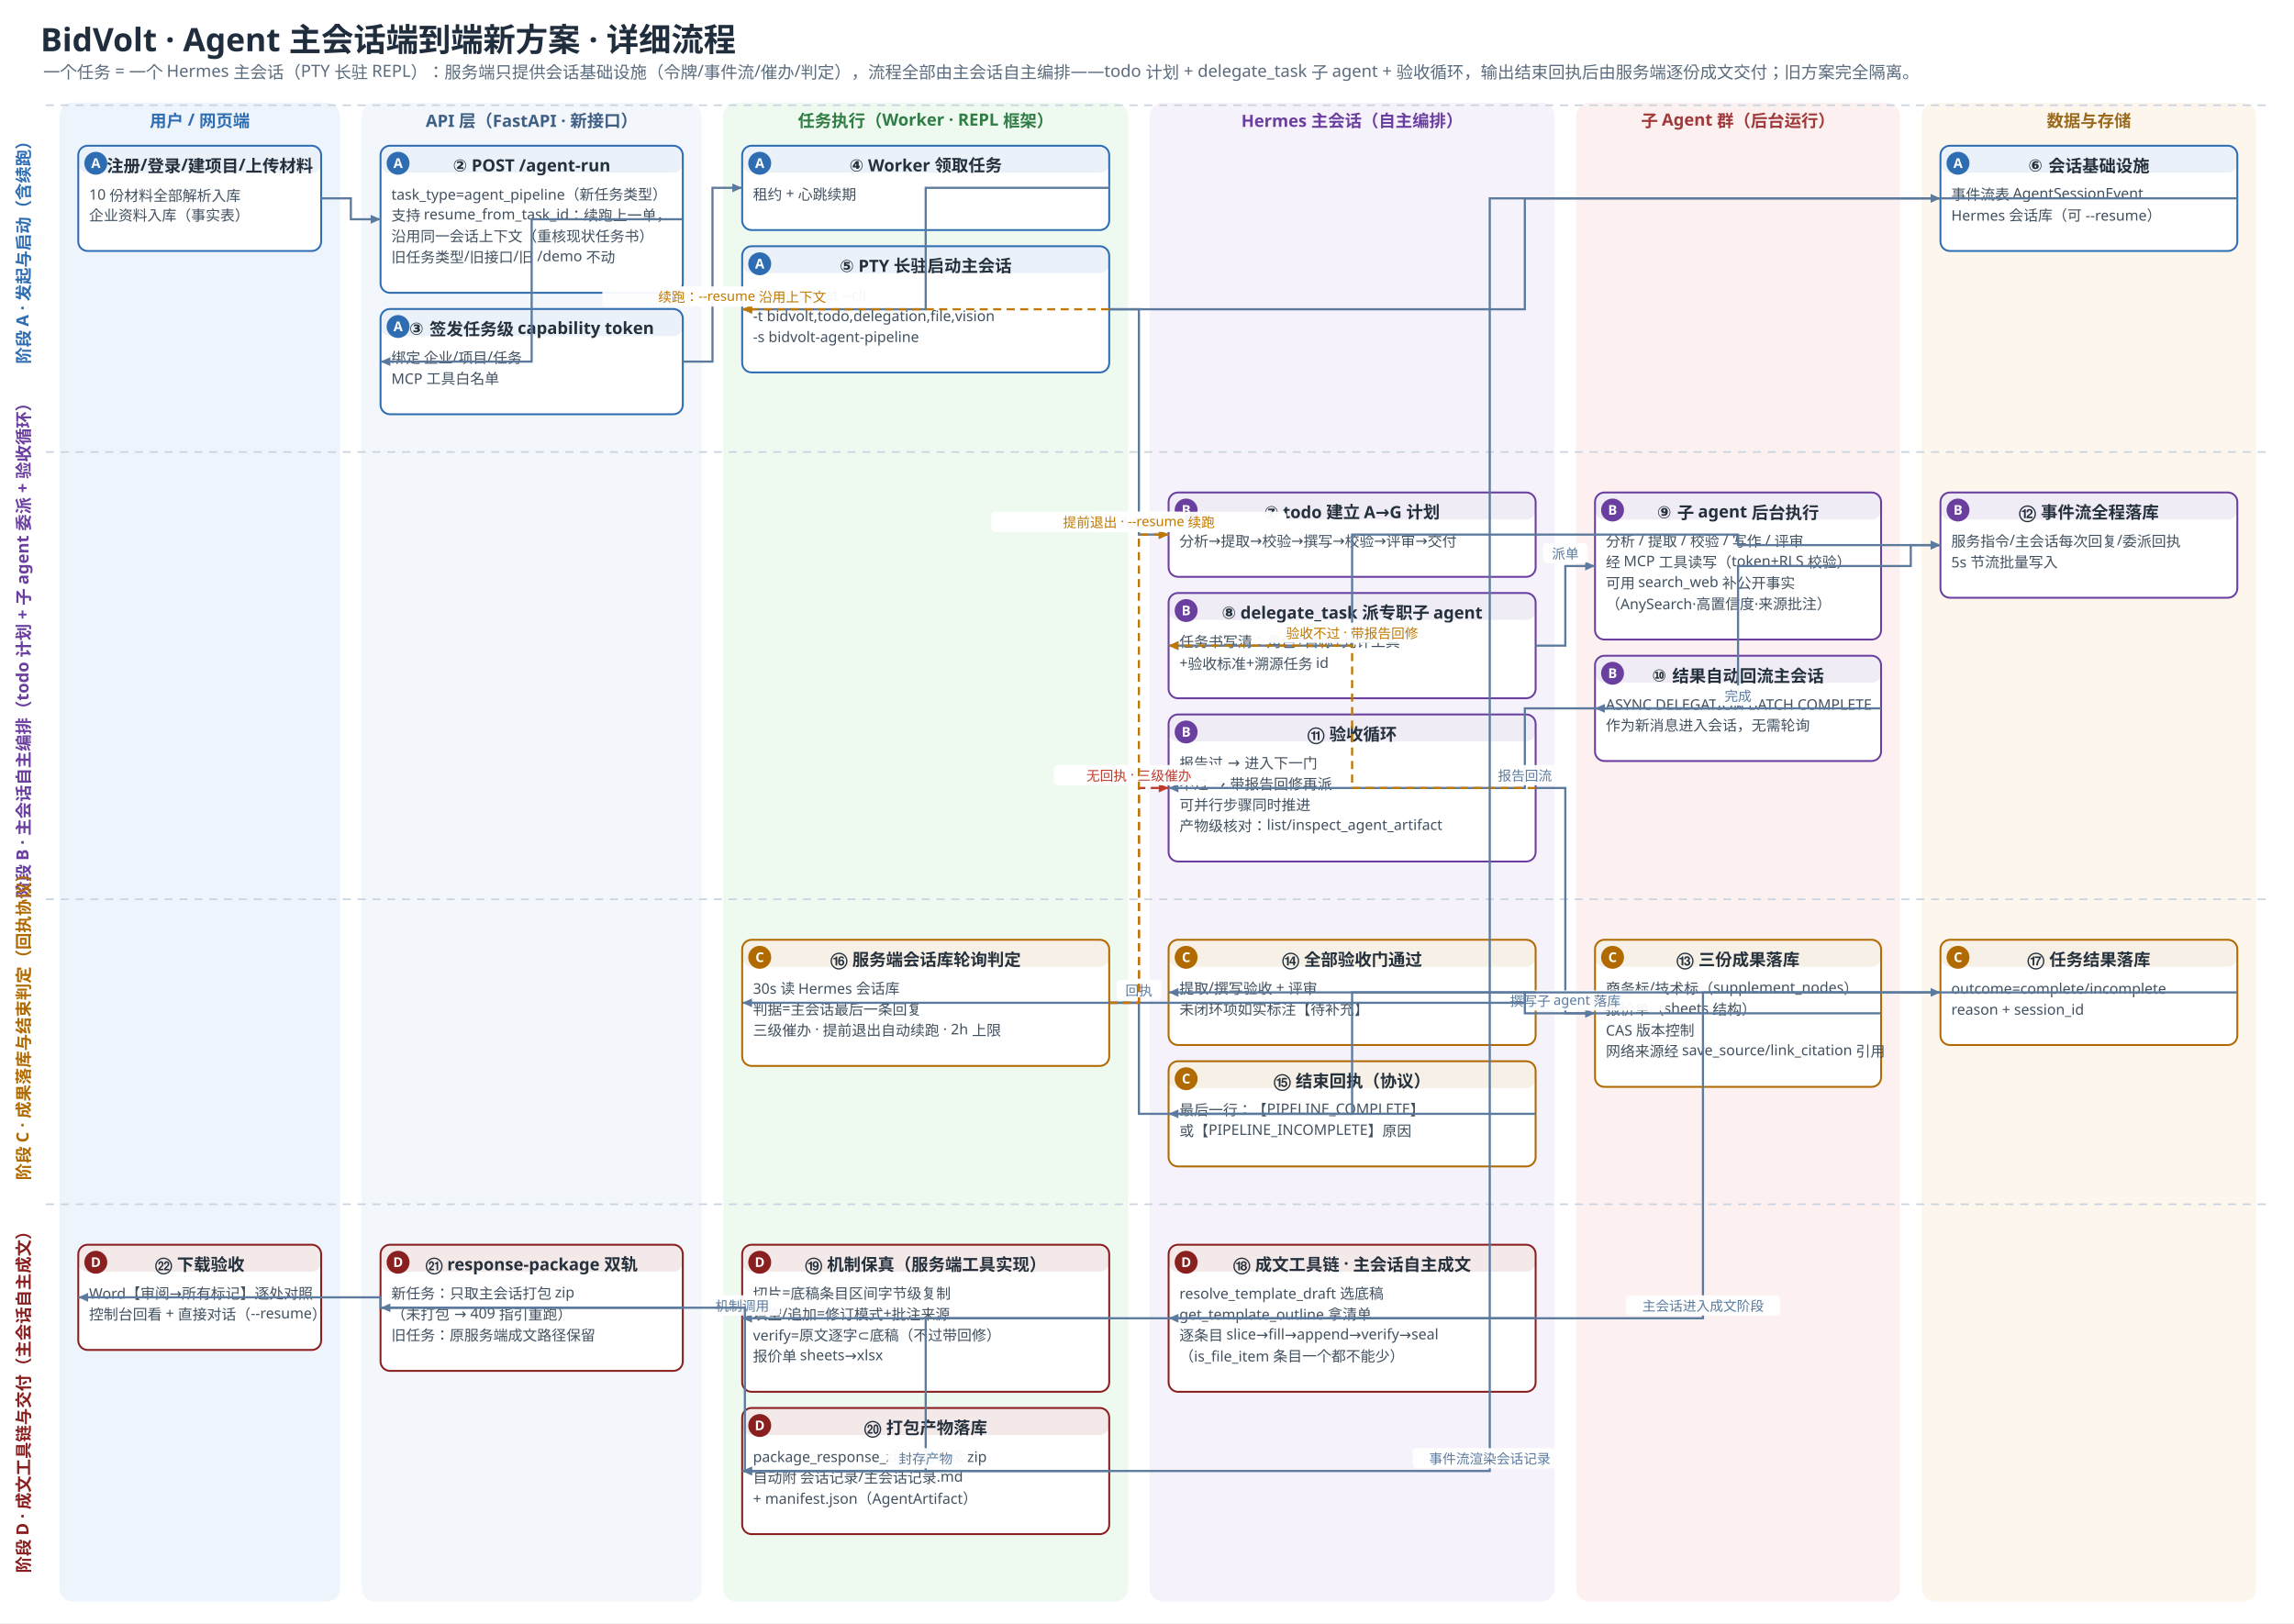
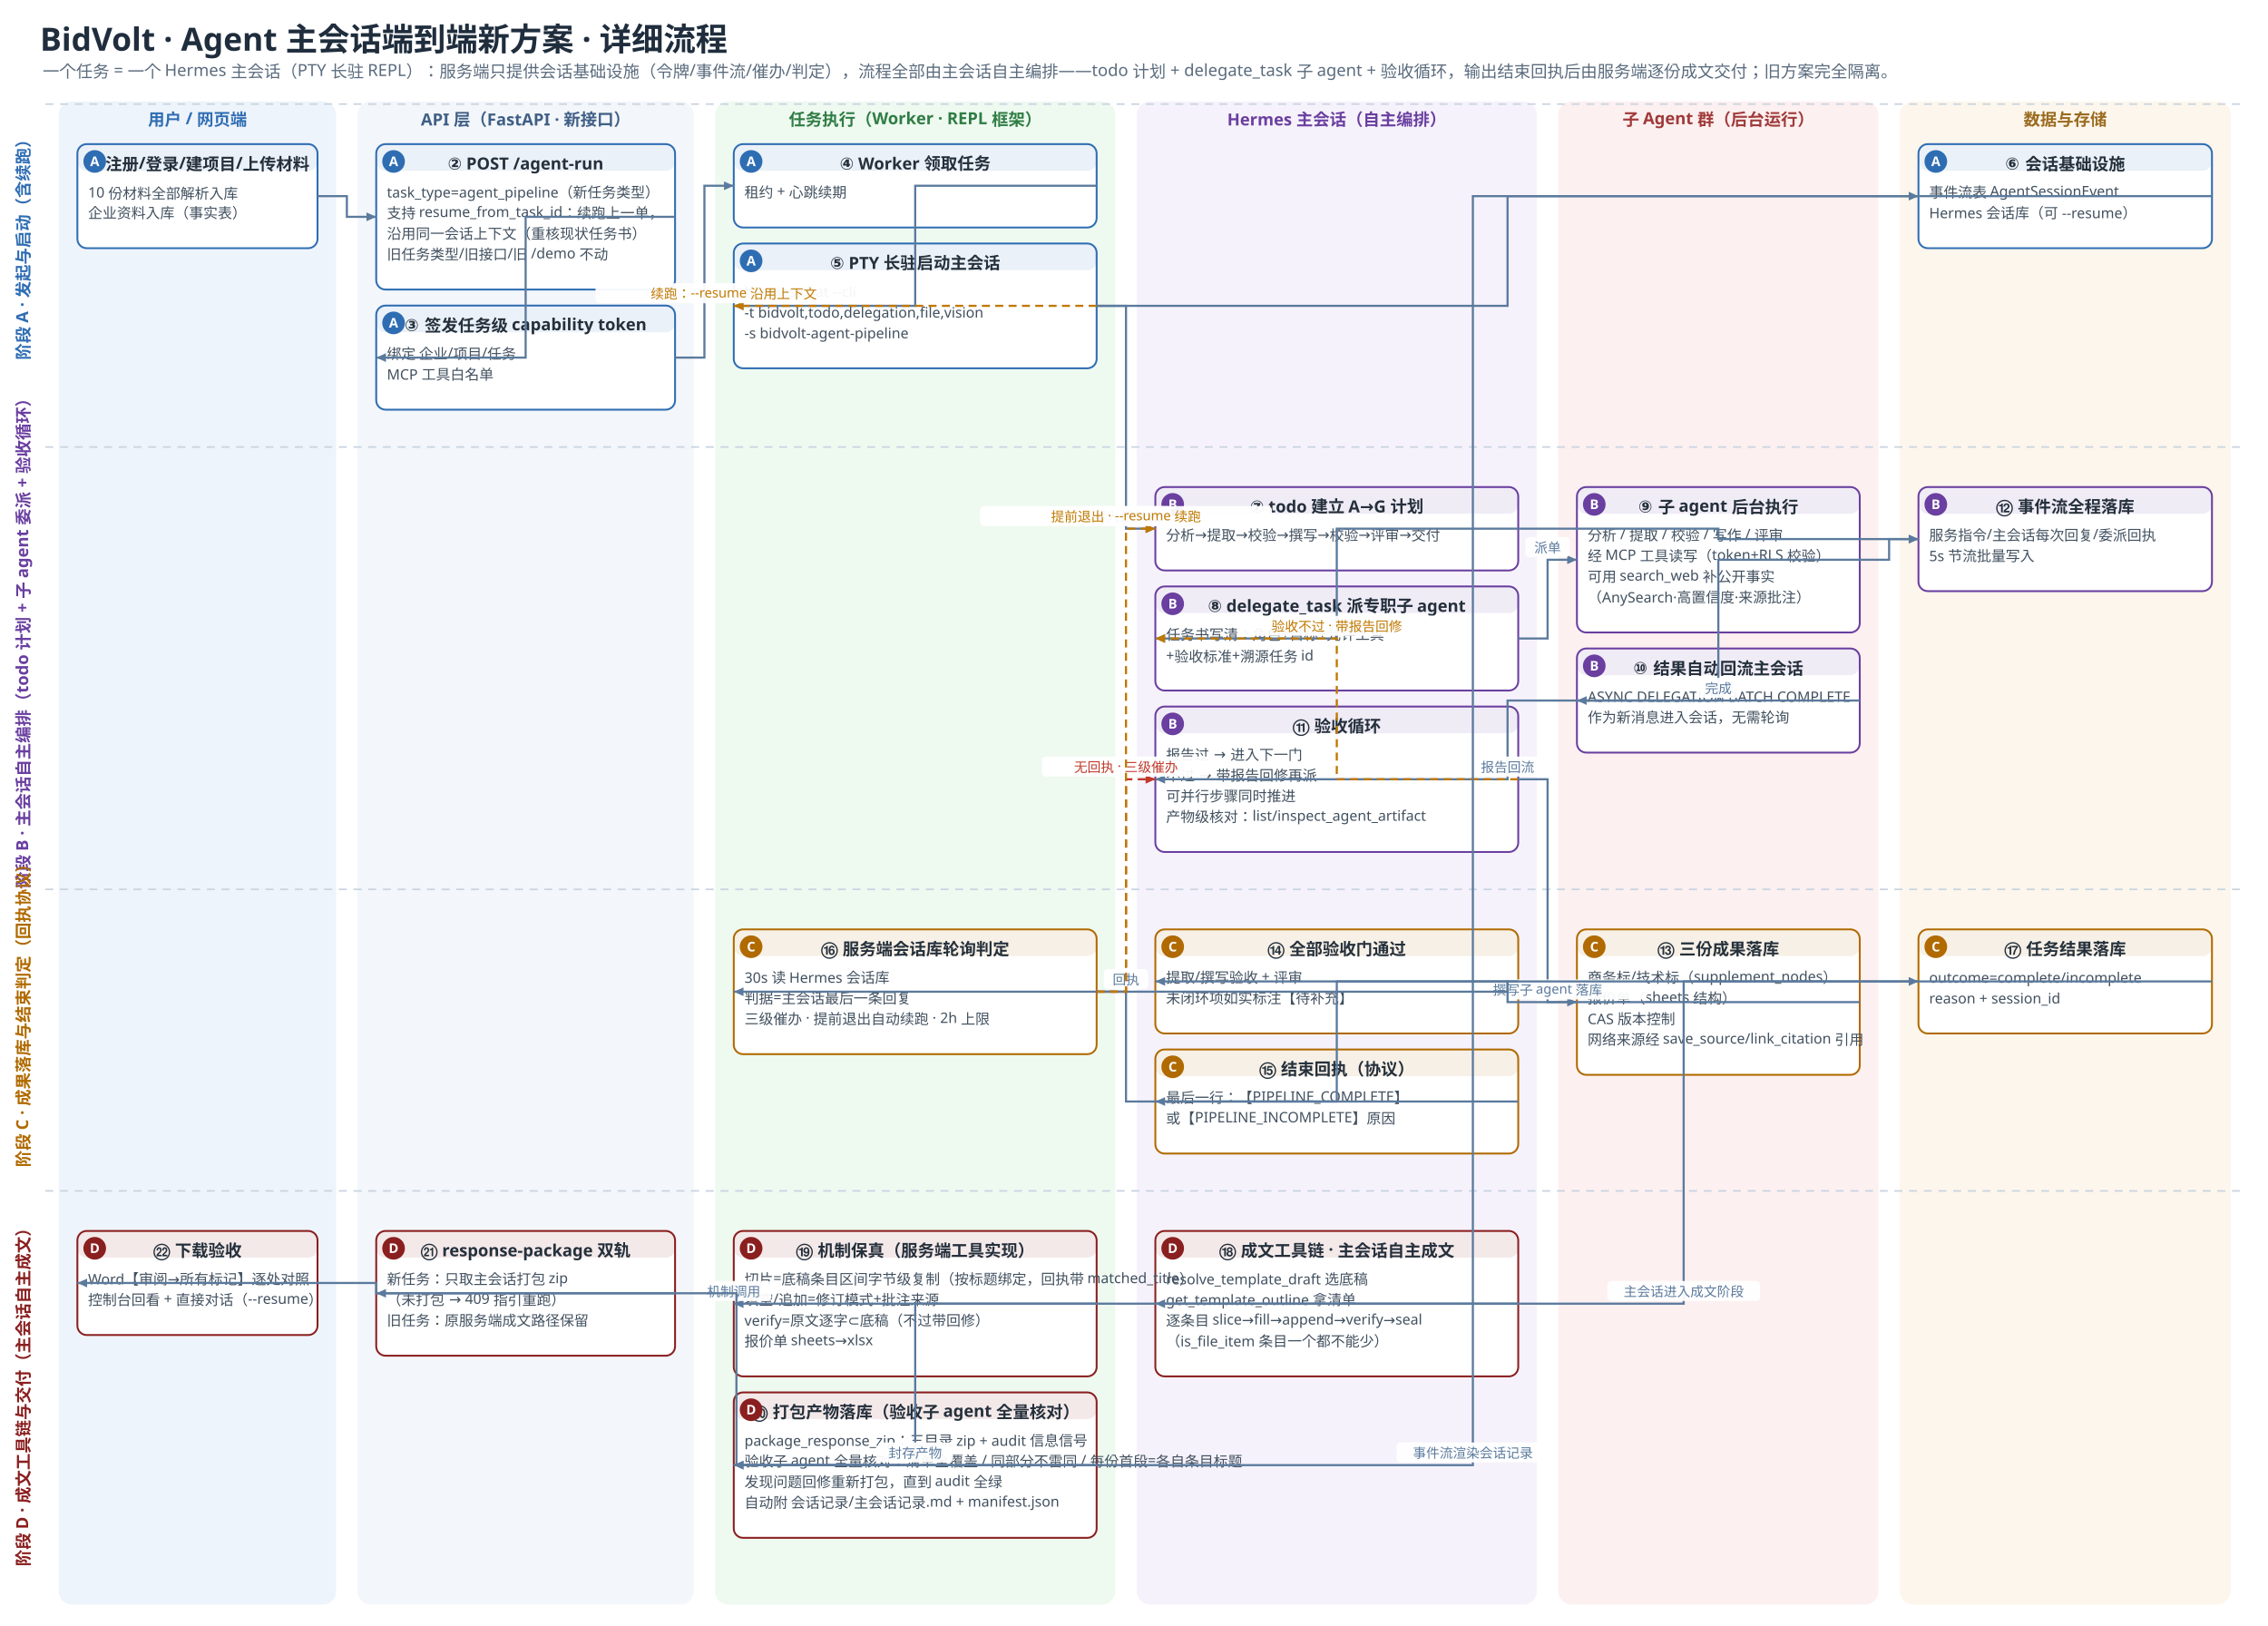
- <svg xmlns="http://www.w3.org/2000/svg" width="1700" height="1203.0" viewBox="0 0 1700 1203.0" font-family="Microsoft YaHei, SimHei, PingFang SC, sans-serif">
-   <rect x="0" y="0" width="1700" height="1203.0" fill="#ffffff" />
+ <svg xmlns="http://www.w3.org/2000/svg" width="1700" height="1218.5" viewBox="0 0 1700 1218.5" font-family="Microsoft YaHei, SimHei, PingFang SC, sans-serif">
+   <rect x="0" y="0" width="1700" height="1218.5" fill="#ffffff" />
  <text x="30" y="38" font-size="24" font-weight="bold" fill="#1f2d3d">BidVolt · Agent 主会话端到端新方案 · 详细流程</text>
  <text x="32" y="58" font-size="12.5" fill="#5a6b7d">一个任务 = 一个 Hermes 主会话（PTY 长驻 REPL）：服务端只提供会话基础设施（令牌/事件流/催办/判定），流程全部由主会话自主编排——todo 计划 + delegate_task 子 agent + 验收循环，输出结束回执后由服务端逐份成文交付；旧方案完全隔离。</text>
-   <rect x="44" y="76" width="208" height="1111.0" rx="10" fill="#eef4fb" />
+   <rect x="44" y="76" width="208" height="1126.5" rx="10" fill="#eef4fb" />
  <text x="148.0" y="94" font-size="12.5" font-weight="bold" fill="#2f6db3" text-anchor="middle">用户 / 网页端</text>
-   <rect x="268" y="76" width="252" height="1111.0" rx="10" fill="#f3f6fa" />
+   <rect x="268" y="76" width="252" height="1126.5" rx="10" fill="#f3f6fa" />
  <text x="394.0" y="94" font-size="12.5" font-weight="bold" fill="#3f5f85" text-anchor="middle">API 层（FastAPI · 新接口）</text>
-   <rect x="536" y="76" width="300" height="1111.0" rx="10" fill="#eef9f0" />
+   <rect x="536" y="76" width="300" height="1126.5" rx="10" fill="#eef9f0" />
  <text x="686.0" y="94" font-size="12.5" font-weight="bold" fill="#2f7d44" text-anchor="middle">任务执行（Worker · REPL 框架）</text>
-   <rect x="852" y="76" width="300" height="1111.0" rx="10" fill="#f6f2fb" />
+   <rect x="852" y="76" width="300" height="1126.5" rx="10" fill="#f6f2fb" />
  <text x="1002.0" y="94" font-size="12.5" font-weight="bold" fill="#6a3fa0" text-anchor="middle">Hermes 主会话（自主编排）</text>
-   <rect x="1168" y="76" width="240" height="1111.0" rx="10" fill="#fdf0f0" />
+   <rect x="1168" y="76" width="240" height="1126.5" rx="10" fill="#fdf0f0" />
  <text x="1288.0" y="94" font-size="12.5" font-weight="bold" fill="#a03a3a" text-anchor="middle">子 Agent 群（后台运行）</text>
-   <rect x="1424" y="76" width="248" height="1111.0" rx="10" fill="#fdf6ec" />
+   <rect x="1424" y="76" width="248" height="1126.5" rx="10" fill="#fdf6ec" />
  <text x="1548.0" y="94" font-size="12.5" font-weight="bold" fill="#9a6b1f" text-anchor="middle">数据与存储</text>
  <line x1="34" y1="78.0" x2="1682" y2="78.0" stroke="#c9d4e0" stroke-width="1.2" stroke-dasharray="6 5" />
  <text transform="rotate(-90 22 184)" x="22" y="184" font-size="12.5" font-weight="bold" fill="#2f6db3" text-anchor="middle">阶段 A · 发起与启动（含续跑）</text>
  <line x1="34" y1="335.0" x2="1682" y2="335.0" stroke="#c9d4e0" stroke-width="1.2" stroke-dasharray="6 5" />
  <text transform="rotate(-90 22 479)" x="22" y="479" font-size="12.5" font-weight="bold" fill="#6a3fa0" text-anchor="middle">阶段 B · 主会话自主编排（todo 计划 + 子 agent 委派 + 验收循环）</text>
  <line x1="34" y1="666.5" x2="1682" y2="666.5" stroke="#c9d4e0" stroke-width="1.2" stroke-dasharray="6 5" />
  <text transform="rotate(-90 22 758)" x="22" y="758" font-size="12.5" font-weight="bold" fill="#b06a00" text-anchor="middle">阶段 C · 成果落库与结束判定（回执协议）</text>
  <line x1="34" y1="892.5" x2="1682" y2="892.5" stroke="#c9d4e0" stroke-width="1.2" stroke-dasharray="6 5" />
-   <text transform="rotate(-90 22 1036)" x="22" y="1036" font-size="12.5" font-weight="bold" fill="#8a1f1f" text-anchor="middle">阶段 D · 成文工具链与交付（主会话自主成文）</text>
+   <text transform="rotate(-90 22 1044)" x="22" y="1044" font-size="12.5" font-weight="bold" fill="#8a1f1f" text-anchor="middle">阶段 D · 成文工具链与交付（主会话自主成文）</text>
  <rect x="58" y="108.0" width="180" height="78.0" rx="7" fill="#ffffff" stroke="#2f6db3" stroke-width="1.4" />
  <rect x="58" y="108.0" width="180" height="20" rx="7" fill="#2f6db3" opacity="0.10" />
  <text x="148.0" y="127.0" font-size="12.5" font-weight="bold" fill="#24303c" text-anchor="middle">① 注册/登录/建项目/上传材料</text>
  <text x="66" y="148.0" font-size="10.8" fill="#41505f">10 份材料全部解析入库</text>
  <text x="66" y="163.5" font-size="10.8" fill="#41505f">企业资料入库（事实表）</text>
  <circle cx="71" cy="121.0" r="8.5" fill="#2f6db3" />
  <text x="71" y="124.5" font-size="10" font-weight="bold" fill="#ffffff" text-anchor="middle">A</text>
  <rect x="282" y="108.0" width="224" height="109.0" rx="7" fill="#ffffff" stroke="#2f6db3" stroke-width="1.4" />
  <rect x="282" y="108.0" width="224" height="20" rx="7" fill="#2f6db3" opacity="0.10" />
  <text x="394.0" y="127.0" font-size="12.5" font-weight="bold" fill="#24303c" text-anchor="middle">② POST /agent-run</text>
  <text x="290" y="148.0" font-size="10.8" fill="#41505f">task_type=agent_pipeline（新任务类型）</text>
  <text x="290" y="163.5" font-size="10.8" fill="#41505f">支持 resume_from_task_id：续跑上一单，</text>
  <text x="290" y="179.0" font-size="10.8" fill="#41505f">沿用同一会话上下文（重核现状任务书）</text>
  <text x="290" y="194.5" font-size="10.8" fill="#41505f">旧任务类型/旧接口/旧 /demo 不动</text>
  <circle cx="295" cy="121.0" r="8.5" fill="#2f6db3" />
  <text x="295" y="124.5" font-size="10" font-weight="bold" fill="#ffffff" text-anchor="middle">A</text>
  <rect x="282" y="229.0" width="224" height="78.0" rx="7" fill="#ffffff" stroke="#2f6db3" stroke-width="1.4" />
  <rect x="282" y="229.0" width="224" height="20" rx="7" fill="#2f6db3" opacity="0.10" />
  <text x="394.0" y="248.0" font-size="12.5" font-weight="bold" fill="#24303c" text-anchor="middle">③ 签发任务级 capability token</text>
  <text x="290" y="269.0" font-size="10.8" fill="#41505f">绑定 企业/项目/任务</text>
  <text x="290" y="284.5" font-size="10.8" fill="#41505f">MCP 工具白名单</text>
  <circle cx="295" cy="242.0" r="8.5" fill="#2f6db3" />
  <text x="295" y="245.5" font-size="10" font-weight="bold" fill="#ffffff" text-anchor="middle">A</text>
  <rect x="550" y="108.0" width="272" height="62.5" rx="7" fill="#ffffff" stroke="#2f6db3" stroke-width="1.4" />
  <rect x="550" y="108.0" width="272" height="20" rx="7" fill="#2f6db3" opacity="0.10" />
  <text x="686.0" y="127.0" font-size="12.5" font-weight="bold" fill="#24303c" text-anchor="middle">④ Worker 领取任务</text>
  <text x="558" y="148.0" font-size="10.8" fill="#41505f">租约 + 心跳续期</text>
  <circle cx="563" cy="121.0" r="8.5" fill="#2f6db3" />
  <text x="563" y="124.5" font-size="10" font-weight="bold" fill="#ffffff" text-anchor="middle">A</text>
  <rect x="550" y="182.5" width="272" height="93.5" rx="7" fill="#ffffff" stroke="#2f6db3" stroke-width="1.4" />
  <rect x="550" y="182.5" width="272" height="20" rx="7" fill="#2f6db3" opacity="0.10" />
  <text x="686.0" y="201.5" font-size="12.5" font-weight="bold" fill="#24303c" text-anchor="middle">⑤ PTY 长驻启动主会话</text>
  <text x="558" y="222.5" font-size="10.8" fill="#41505f">hermes chat --cli</text>
  <text x="558" y="238.0" font-size="10.8" fill="#41505f">-t bidvolt,todo,delegation,file,vision</text>
  <text x="558" y="253.5" font-size="10.8" fill="#41505f">-s bidvolt-agent-pipeline</text>
  <circle cx="563" cy="195.5" r="8.5" fill="#2f6db3" />
  <text x="563" y="199.0" font-size="10" font-weight="bold" fill="#ffffff" text-anchor="middle">A</text>
  <rect x="1438" y="108.0" width="220" height="78.0" rx="7" fill="#ffffff" stroke="#2f6db3" stroke-width="1.4" />
  <rect x="1438" y="108.0" width="220" height="20" rx="7" fill="#2f6db3" opacity="0.10" />
  <text x="1548.0" y="127.0" font-size="12.5" font-weight="bold" fill="#24303c" text-anchor="middle">⑥ 会话基础设施</text>
  <text x="1446" y="148.0" font-size="10.8" fill="#41505f">事件流表 AgentSessionEvent</text>
  <text x="1446" y="163.5" font-size="10.8" fill="#41505f">Hermes 会话库（可 --resume）</text>
  <circle cx="1451" cy="121.0" r="8.5" fill="#2f6db3" />
  <text x="1451" y="124.5" font-size="10" font-weight="bold" fill="#ffffff" text-anchor="middle">A</text>
  <rect x="866" y="365.0" width="272" height="62.5" rx="7" fill="#ffffff" stroke="#6a3fa0" stroke-width="1.4" />
  <rect x="866" y="365.0" width="272" height="20" rx="7" fill="#6a3fa0" opacity="0.10" />
  <text x="1002.0" y="384.0" font-size="12.5" font-weight="bold" fill="#24303c" text-anchor="middle">⑦ todo 建立 A→G 计划</text>
  <text x="874" y="405.0" font-size="10.8" fill="#41505f">分析→提取→校验→撰写→校验→评审→交付</text>
  <circle cx="879" cy="378.0" r="8.5" fill="#6a3fa0" />
  <text x="879" y="381.5" font-size="10" font-weight="bold" fill="#ffffff" text-anchor="middle">B</text>
  <rect x="866" y="439.5" width="272" height="78.0" rx="7" fill="#ffffff" stroke="#6a3fa0" stroke-width="1.4" />
  <rect x="866" y="439.5" width="272" height="20" rx="7" fill="#6a3fa0" opacity="0.10" />
  <text x="1002.0" y="458.5" font-size="12.5" font-weight="bold" fill="#24303c" text-anchor="middle">⑧ delegate_task 派专职子 agent</text>
  <text x="874" y="479.5" font-size="10.8" fill="#41505f">任务书写清：角色+目标+允许工具</text>
  <text x="874" y="495.0" font-size="10.8" fill="#41505f">+验收标准+溯源任务 id</text>
  <circle cx="879" cy="452.5" r="8.5" fill="#6a3fa0" />
  <text x="879" y="456.0" font-size="10" font-weight="bold" fill="#ffffff" text-anchor="middle">B</text>
  <rect x="1182" y="365.0" width="212" height="109.0" rx="7" fill="#ffffff" stroke="#6a3fa0" stroke-width="1.4" />
  <rect x="1182" y="365.0" width="212" height="20" rx="7" fill="#6a3fa0" opacity="0.10" />
  <text x="1288.0" y="384.0" font-size="12.5" font-weight="bold" fill="#24303c" text-anchor="middle">⑨ 子 agent 后台执行</text>
  <text x="1190" y="405.0" font-size="10.8" fill="#41505f">分析 / 提取 / 校验 / 写作 / 评审</text>
  <text x="1190" y="420.5" font-size="10.8" fill="#41505f">经 MCP 工具读写（token+RLS 校验）</text>
  <text x="1190" y="436.0" font-size="10.8" fill="#41505f">可用 search_web 补公开事实</text>
  <text x="1190" y="451.5" font-size="10.8" fill="#41505f">（AnySearch·高置信度·来源批注）</text>
  <circle cx="1195" cy="378.0" r="8.5" fill="#6a3fa0" />
  <text x="1195" y="381.5" font-size="10" font-weight="bold" fill="#ffffff" text-anchor="middle">B</text>
  <rect x="1182" y="486.0" width="212" height="78.0" rx="7" fill="#ffffff" stroke="#6a3fa0" stroke-width="1.4" />
  <rect x="1182" y="486.0" width="212" height="20" rx="7" fill="#6a3fa0" opacity="0.10" />
  <text x="1288.0" y="505.0" font-size="12.5" font-weight="bold" fill="#24303c" text-anchor="middle">⑩ 结果自动回流主会话</text>
  <text x="1190" y="526.0" font-size="10.8" fill="#41505f">ASYNC DELEGATION BATCH COMPLETE</text>
  <text x="1190" y="541.5" font-size="10.8" fill="#41505f">作为新消息进入会话，无需轮询</text>
  <circle cx="1195" cy="499.0" r="8.5" fill="#6a3fa0" />
  <text x="1195" y="502.5" font-size="10" font-weight="bold" fill="#ffffff" text-anchor="middle">B</text>
  <rect x="866" y="529.5" width="272" height="109.0" rx="7" fill="#ffffff" stroke="#6a3fa0" stroke-width="1.4" />
  <rect x="866" y="529.5" width="272" height="20" rx="7" fill="#6a3fa0" opacity="0.10" />
  <text x="1002.0" y="548.5" font-size="12.5" font-weight="bold" fill="#24303c" text-anchor="middle">⑪ 验收循环</text>
  <text x="874" y="569.5" font-size="10.8" fill="#41505f">报告过 → 进入下一门</text>
  <text x="874" y="585.0" font-size="10.8" fill="#41505f">不过 → 带报告回修再派</text>
  <text x="874" y="600.5" font-size="10.8" fill="#41505f">可并行步骤同时推进</text>
  <text x="874" y="616.0" font-size="10.8" fill="#41505f">产物级核对：list/inspect_agent_artifact</text>
  <circle cx="879" cy="542.5" r="8.5" fill="#6a3fa0" />
  <text x="879" y="546.0" font-size="10" font-weight="bold" fill="#ffffff" text-anchor="middle">B</text>
  <rect x="1438" y="365.0" width="220" height="78.0" rx="7" fill="#ffffff" stroke="#6a3fa0" stroke-width="1.4" />
  <rect x="1438" y="365.0" width="220" height="20" rx="7" fill="#6a3fa0" opacity="0.10" />
  <text x="1548.0" y="384.0" font-size="12.5" font-weight="bold" fill="#24303c" text-anchor="middle">⑫ 事件流全程落库</text>
  <text x="1446" y="405.0" font-size="10.8" fill="#41505f">服务指令/主会话每次回复/委派回执</text>
  <text x="1446" y="420.5" font-size="10.8" fill="#41505f">5s 节流批量写入</text>
  <circle cx="1451" cy="378.0" r="8.5" fill="#6a3fa0" />
  <text x="1451" y="381.5" font-size="10" font-weight="bold" fill="#ffffff" text-anchor="middle">B</text>
  <rect x="1182" y="696.5" width="212" height="109.0" rx="7" fill="#ffffff" stroke="#b06a00" stroke-width="1.4" />
  <rect x="1182" y="696.5" width="212" height="20" rx="7" fill="#b06a00" opacity="0.10" />
  <text x="1288.0" y="715.5" font-size="12.5" font-weight="bold" fill="#24303c" text-anchor="middle">⑬ 三份成果落库</text>
  <text x="1190" y="736.5" font-size="10.8" fill="#41505f">商务标/技术标（supplement_nodes）</text>
  <text x="1190" y="752.0" font-size="10.8" fill="#41505f">报价单（sheets 结构）</text>
  <text x="1190" y="767.5" font-size="10.8" fill="#41505f">CAS 版本控制</text>
  <text x="1190" y="783.0" font-size="10.8" fill="#41505f">网络来源经 save_source/link_citation 引用</text>
  <circle cx="1195" cy="709.5" r="8.5" fill="#b06a00" />
  <text x="1195" y="713.0" font-size="10" font-weight="bold" fill="#ffffff" text-anchor="middle">C</text>
  <rect x="866" y="696.5" width="272" height="78.0" rx="7" fill="#ffffff" stroke="#b06a00" stroke-width="1.4" />
  <rect x="866" y="696.5" width="272" height="20" rx="7" fill="#b06a00" opacity="0.10" />
  <text x="1002.0" y="715.5" font-size="12.5" font-weight="bold" fill="#24303c" text-anchor="middle">⑭ 全部验收门通过</text>
  <text x="874" y="736.5" font-size="10.8" fill="#41505f">提取/撰写验收 + 评审</text>
  <text x="874" y="752.0" font-size="10.8" fill="#41505f">未闭环项如实标注【待补充】</text>
  <circle cx="879" cy="709.5" r="8.5" fill="#b06a00" />
  <text x="879" y="713.0" font-size="10" font-weight="bold" fill="#ffffff" text-anchor="middle">C</text>
  <rect x="866" y="786.5" width="272" height="78.0" rx="7" fill="#ffffff" stroke="#b06a00" stroke-width="1.4" />
  <rect x="866" y="786.5" width="272" height="20" rx="7" fill="#b06a00" opacity="0.10" />
  <text x="1002.0" y="805.5" font-size="12.5" font-weight="bold" fill="#24303c" text-anchor="middle">⑮ 结束回执（协议）</text>
  <text x="874" y="826.5" font-size="10.8" fill="#41505f">最后一行：【PIPELINE_COMPLETE】</text>
  <text x="874" y="842.0" font-size="10.8" fill="#41505f">或【PIPELINE_INCOMPLETE】原因</text>
  <circle cx="879" cy="799.5" r="8.5" fill="#b06a00" />
  <text x="879" y="803.0" font-size="10" font-weight="bold" fill="#ffffff" text-anchor="middle">C</text>
  <rect x="550" y="696.5" width="272" height="93.5" rx="7" fill="#ffffff" stroke="#b06a00" stroke-width="1.4" />
  <rect x="550" y="696.5" width="272" height="20" rx="7" fill="#b06a00" opacity="0.10" />
  <text x="686.0" y="715.5" font-size="12.5" font-weight="bold" fill="#24303c" text-anchor="middle">⑯ 服务端会话库轮询判定</text>
  <text x="558" y="736.5" font-size="10.8" fill="#41505f">30s 读 Hermes 会话库</text>
  <text x="558" y="752.0" font-size="10.8" fill="#41505f">判据=主会话最后一条回复</text>
  <text x="558" y="767.5" font-size="10.8" fill="#41505f">三级催办 · 提前退出自动续跑 · 2h 上限</text>
  <circle cx="563" cy="709.5" r="8.5" fill="#b06a00" />
  <text x="563" y="713.0" font-size="10" font-weight="bold" fill="#ffffff" text-anchor="middle">C</text>
  <rect x="1438" y="696.5" width="220" height="78.0" rx="7" fill="#ffffff" stroke="#b06a00" stroke-width="1.4" />
  <rect x="1438" y="696.5" width="220" height="20" rx="7" fill="#b06a00" opacity="0.10" />
  <text x="1548.0" y="715.5" font-size="12.5" font-weight="bold" fill="#24303c" text-anchor="middle">⑰ 任务结果落库</text>
  <text x="1446" y="736.5" font-size="10.8" fill="#41505f">outcome=complete/incomplete</text>
  <text x="1446" y="752.0" font-size="10.8" fill="#41505f">reason + session_id</text>
  <circle cx="1451" cy="709.5" r="8.5" fill="#b06a00" />
  <text x="1451" y="713.0" font-size="10" font-weight="bold" fill="#ffffff" text-anchor="middle">C</text>
  <rect x="866" y="922.5" width="272" height="109.0" rx="7" fill="#ffffff" stroke="#8a1f1f" stroke-width="1.4" />
  <rect x="866" y="922.5" width="272" height="20" rx="7" fill="#8a1f1f" opacity="0.10" />
  <text x="1002.0" y="941.5" font-size="12.5" font-weight="bold" fill="#24303c" text-anchor="middle">⑱ 成文工具链 · 主会话自主成文</text>
  <text x="874" y="962.5" font-size="10.8" fill="#41505f">resolve_template_draft 选底稿</text>
  <text x="874" y="978.0" font-size="10.8" fill="#41505f">get_template_outline 拿清单</text>
  <text x="874" y="993.5" font-size="10.8" fill="#41505f">逐条目 slice→fill→append→verify→seal</text>
  <text x="874" y="1009.0" font-size="10.8" fill="#41505f">（is_file_item 条目一个都不能少）</text>
  <circle cx="879" cy="935.5" r="8.5" fill="#8a1f1f" />
  <text x="879" y="939.0" font-size="10" font-weight="bold" fill="#ffffff" text-anchor="middle">D</text>
  <rect x="550" y="922.5" width="272" height="109.0" rx="7" fill="#ffffff" stroke="#8a1f1f" stroke-width="1.4" />
  <rect x="550" y="922.5" width="272" height="20" rx="7" fill="#8a1f1f" opacity="0.10" />
  <text x="686.0" y="941.5" font-size="12.5" font-weight="bold" fill="#24303c" text-anchor="middle">⑲ 机制保真（服务端工具实现）</text>
-   <text x="558" y="962.5" font-size="10.8" fill="#41505f">切片=底稿条目区间字节级复制</text>
+   <text x="558" y="962.5" font-size="10.8" fill="#41505f">切片=底稿条目区间字节级复制（按标题绑定，回执带 matched_title）</text>
  <text x="558" y="978.0" font-size="10.8" fill="#41505f">填空/追加=修订模式+批注来源</text>
  <text x="558" y="993.5" font-size="10.8" fill="#41505f">verify=原文逐字⊂底稿（不过带回修）</text>
  <text x="558" y="1009.0" font-size="10.8" fill="#41505f">报价单 sheets→xlsx</text>
  <circle cx="563" cy="935.5" r="8.5" fill="#8a1f1f" />
  <text x="563" y="939.0" font-size="10" font-weight="bold" fill="#ffffff" text-anchor="middle">D</text>
-   <rect x="550" y="1043.5" width="272" height="93.5" rx="7" fill="#ffffff" stroke="#8a1f1f" stroke-width="1.4" />
+   <rect x="550" y="1043.5" width="272" height="109.0" rx="7" fill="#ffffff" stroke="#8a1f1f" stroke-width="1.4" />
  <rect x="550" y="1043.5" width="272" height="20" rx="7" fill="#8a1f1f" opacity="0.10" />
-   <text x="686.0" y="1062.5" font-size="12.5" font-weight="bold" fill="#24303c" text-anchor="middle">⑳ 打包产物落库</text>
-   <text x="558" y="1083.5" font-size="10.8" fill="#41505f">package_response_zip：三目录 zip</text>
-   <text x="558" y="1099.0" font-size="10.8" fill="#41505f">自动附 会话记录/主会话记录.md</text>
-   <text x="558" y="1114.5" font-size="10.8" fill="#41505f">+ manifest.json（AgentArtifact）</text>
+   <text x="686.0" y="1062.5" font-size="12.5" font-weight="bold" fill="#24303c" text-anchor="middle">⑳ 打包产物落库（验收子 agent 全量核对）</text>
+   <text x="558" y="1083.5" font-size="10.8" fill="#41505f">package_response_zip：三目录 zip + audit 信息信号</text>
+   <text x="558" y="1099.0" font-size="10.8" fill="#41505f">验收子 agent 全量核对：清单全覆盖 / 同部分不雷同 / 每份首段=各自条目标题</text>
+   <text x="558" y="1114.5" font-size="10.8" fill="#41505f">发现问题回修重新打包，直到 audit 全绿</text>
+   <text x="558" y="1130.0" font-size="10.8" fill="#41505f">自动附 会话记录/主会话记录.md + manifest.json</text>
  <circle cx="563" cy="1056.5" r="8.5" fill="#8a1f1f" />
  <text x="563" y="1060.0" font-size="10" font-weight="bold" fill="#ffffff" text-anchor="middle">D</text>
  <rect x="282" y="922.5" width="224" height="93.5" rx="7" fill="#ffffff" stroke="#8a1f1f" stroke-width="1.4" />
  <rect x="282" y="922.5" width="224" height="20" rx="7" fill="#8a1f1f" opacity="0.10" />
  <text x="394.0" y="941.5" font-size="12.5" font-weight="bold" fill="#24303c" text-anchor="middle">㉑ response-package 双轨</text>
  <text x="290" y="962.5" font-size="10.8" fill="#41505f">新任务：只取主会话打包 zip</text>
  <text x="290" y="978.0" font-size="10.8" fill="#41505f">（未打包 → 409 指引重跑）</text>
  <text x="290" y="993.5" font-size="10.8" fill="#41505f">旧任务：原服务端成文路径保留</text>
  <circle cx="295" cy="935.5" r="8.5" fill="#8a1f1f" />
  <text x="295" y="939.0" font-size="10" font-weight="bold" fill="#ffffff" text-anchor="middle">D</text>
  <rect x="58" y="922.5" width="180" height="78.0" rx="7" fill="#ffffff" stroke="#8a1f1f" stroke-width="1.4" />
  <rect x="58" y="922.5" width="180" height="20" rx="7" fill="#8a1f1f" opacity="0.10" />
  <text x="148.0" y="941.5" font-size="12.5" font-weight="bold" fill="#24303c" text-anchor="middle">㉒ 下载验收</text>
  <text x="66" y="962.5" font-size="10.8" fill="#41505f">Word【审阅→所有标记】逐处对照</text>
  <text x="66" y="978.0" font-size="10.8" fill="#41505f">控制台回看 + 直接对话（--resume）</text>
  <circle cx="71" cy="935.5" r="8.5" fill="#8a1f1f" />
  <text x="71" y="939.0" font-size="10" font-weight="bold" fill="#ffffff" text-anchor="middle">D</text>
  <path d="M 238.0,147.0 L 260.0,147.0 L 260.0,162.5 L 282.0,162.5" fill="none" stroke="#5b7a9d" stroke-width="1.6" />
  <polygon points="282.0,162.5 274.7,165.8 274.7,159.2" fill="#5b7a9d" />
  <path d="M 506.0,162.5 L 394.0,162.5 L 394.0,268.0 L 282.0,268.0" fill="none" stroke="#5b7a9d" stroke-width="1.6" />
  <polygon points="282.0,268.0 289.3,264.7 289.3,271.3" fill="#5b7a9d" />
  <path d="M 506.0,268.0 L 528.0,268.0 L 528.0,139.2 L 550.0,139.2" fill="none" stroke="#5b7a9d" stroke-width="1.6" />
  <polygon points="550.0,139.2 542.7,142.5 542.7,136.0" fill="#5b7a9d" />
  <path d="M 822.0,139.2 L 686.0,139.2 L 686.0,229.2 L 550.0,229.2" fill="none" stroke="#5b7a9d" stroke-width="1.6" />
  <polygon points="550.0,229.2 557.3,226.0 557.3,232.5" fill="#5b7a9d" />
  <path d="M 822.0,229.2 L 1130.0,229.2 L 1130.0,147.0 L 1438.0,147.0" fill="none" stroke="#5b7a9d" stroke-width="1.6" />
  <polygon points="1438.0,147.0 1430.7,150.3 1430.7,143.7" fill="#5b7a9d" />
  <path d="M 822.0,229.2 L 844.0,229.2 L 844.0,396.2 L 866.0,396.2" fill="none" stroke="#5b7a9d" stroke-width="1.6" />
  <polygon points="866.0,396.2 858.7,399.5 858.7,393.0" fill="#5b7a9d" />
  <rect x="810.0" y="379.25" width="68.0" height="15" rx="3" fill="#ffffff" opacity="0.94" />
  <text x="844.0" y="390.75" font-size="10" fill="#5b7a9d" text-anchor="middle">喂入任务书</text>
  <path d="M 822.0,229.2 L 550.0,229.2" fill="none" stroke="#c07800" stroke-width="1.6" stroke-dasharray="6 4" />
  <polygon points="550.0,229.2 557.3,226.0 557.3,232.5" fill="#c07800" />
  <rect x="446.4" y="212.25" width="207.2" height="15" rx="3" fill="#ffffff" opacity="0.94" />
  <text x="550" y="223.75" font-size="10" fill="#c07800" text-anchor="middle">续跑：--resume 沿用上下文</text>
  <path d="M 1138.0,396.2 L 1002.0,396.2 L 1002.0,478.5 L 866.0,478.5" fill="none" stroke="#5b7a9d" stroke-width="1.6" />
  <polygon points="866.0,478.5 873.3,475.2 873.3,481.8" fill="#5b7a9d" />
  <path d="M 1138.0,478.5 L 1160.0,478.5 L 1160.0,419.5 L 1182.0,419.5" fill="none" stroke="#5b7a9d" stroke-width="1.6" />
  <polygon points="1182.0,419.5 1174.7,422.8 1174.7,416.2" fill="#5b7a9d" />
  <rect x="1143.4" y="402.5" width="33.2" height="15" rx="3" fill="#ffffff" opacity="0.94" />
  <text x="1160.0" y="414.0" font-size="10" fill="#5b7a9d" text-anchor="middle">派单</text>
  <path d="M 1394.0,419.5 L 1288.0,419.5 L 1288.0,525.0 L 1182.0,525.0" fill="none" stroke="#5b7a9d" stroke-width="1.6" />
  <polygon points="1182.0,525.0 1189.3,521.7 1189.3,528.3" fill="#5b7a9d" />
  <rect x="1271.4" y="508.0" width="33.2" height="15" rx="3" fill="#ffffff" opacity="0.94" />
  <text x="1288.0" y="519.5" font-size="10" fill="#5b7a9d" text-anchor="middle">完成</text>
  <path d="M 1394.0,525.0 L 1130.0,525.0 L 1130.0,584.0 L 866.0,584.0" fill="none" stroke="#5b7a9d" stroke-width="1.6" />
  <polygon points="866.0,584.0 873.3,580.7 873.3,587.3" fill="#5b7a9d" />
  <rect x="1101.8" y="567.0" width="56.4" height="15" rx="3" fill="#ffffff" opacity="0.94" />
  <text x="1130.0" y="578.5" font-size="10" fill="#5b7a9d" text-anchor="middle">报告回流</text>
  <path d="M 1138.0,584.0 L 1002.0,584.0 L 1002.0,478.5 L 866.0,478.5" fill="none" stroke="#c07800" stroke-width="1.6" stroke-dasharray="6 4" />
  <polygon points="866.0,478.5 873.3,475.2 873.3,481.8" fill="#c07800" />
  <rect x="927.4" y="461.5" width="149.2" height="15" rx="3" fill="#ffffff" opacity="0.94" />
  <text x="1002.0" y="473.0" font-size="10" fill="#c07800" text-anchor="middle">验收不过 · 带报告回修</text>
  <path d="M 1394.0,419.5 L 1416.0,419.5 L 1416.0,404.0 L 1438.0,404.0" fill="none" stroke="#5b7a9d" stroke-width="1.6" />
  <polygon points="1438.0,404.0 1430.7,407.3 1430.7,400.7" fill="#5b7a9d" />
  <path d="M 1138.0,396.2 L 1288.0,396.2 L 1288.0,404.0 L 1438.0,404.0" fill="none" stroke="#5b7a9d" stroke-width="1.6" />
  <polygon points="1438.0,404.0 1430.7,407.3 1430.7,400.7" fill="#5b7a9d" />
  <path d="M 1138.0,584.0 L 1160.0,584.0 L 1160.0,751.0 L 1182.0,751.0" fill="none" stroke="#5b7a9d" stroke-width="1.6" />
  <polygon points="1182.0,751.0 1174.7,754.3 1174.7,747.7" fill="#5b7a9d" />
  <rect x="1085.4" y="734.0" width="149.2" height="15" rx="3" fill="#ffffff" opacity="0.94" />
  <text x="1160.0" y="745.5" font-size="10" fill="#5b7a9d" text-anchor="middle">撰写子 agent 落库</text>
  <path d="M 1394.0,751.0 L 1130.0,751.0 L 1130.0,735.5 L 866.0,735.5" fill="none" stroke="#5b7a9d" stroke-width="1.6" />
  <polygon points="866.0,735.5 873.3,732.2 873.3,738.8" fill="#5b7a9d" />
  <path d="M 1138.0,735.5 L 1002.0,735.5 L 1002.0,825.5 L 866.0,825.5" fill="none" stroke="#5b7a9d" stroke-width="1.6" />
  <polygon points="866.0,825.5 873.3,822.2 873.3,828.8" fill="#5b7a9d" />
  <path d="M 1138.0,825.5 L 844.0,825.5 L 844.0,743.2 L 550.0,743.2" fill="none" stroke="#5b7a9d" stroke-width="1.6" />
  <polygon points="550.0,743.2 557.3,740.0 557.3,746.5" fill="#5b7a9d" />
  <rect x="827.4" y="726.25" width="33.2" height="15" rx="3" fill="#ffffff" opacity="0.94" />
  <text x="844.0" y="737.75" font-size="10" fill="#5b7a9d" text-anchor="middle">回执</text>
  <path d="M 822.0,743.2 L 1130.0,743.2 L 1130.0,735.5 L 1438.0,735.5" fill="none" stroke="#5b7a9d" stroke-width="1.6" />
  <polygon points="1438.0,735.5 1430.7,738.8 1430.7,732.2" fill="#5b7a9d" />
  <path d="M 1658.0,735.5 L 1262.0,735.5 L 1262.0,977.0 L 866.0,977.0" fill="none" stroke="#5b7a9d" stroke-width="1.6" />
  <polygon points="866.0,977.0 873.3,973.7 873.3,980.3" fill="#5b7a9d" />
  <rect x="1204.8" y="960.0" width="114.4" height="15" rx="3" fill="#ffffff" opacity="0.94" />
  <text x="1262.0" y="971.5" font-size="10" fill="#5b7a9d" text-anchor="middle">主会话进入成文阶段</text>
  <path d="M 1138.0,977.0 L 550.0,977.0" fill="none" stroke="#5b7a9d" stroke-width="1.6" />
  <polygon points="550.0,977.0 557.3,973.7 557.3,980.3" fill="#5b7a9d" />
  <rect x="521.8" y="960.0" width="56.4" height="15" rx="3" fill="#ffffff" opacity="0.94" />
  <text x="550" y="971.5" font-size="10" fill="#5b7a9d" text-anchor="middle">机制调用</text>
-   <path d="M 822.0,977.0 L 686.0,977.0 L 686.0,1090.2 L 550.0,1090.2" fill="none" stroke="#5b7a9d" stroke-width="1.6" />
-   <polygon points="550.0,1090.2 557.3,1087.0 557.3,1093.5" fill="#5b7a9d" />
-   <rect x="657.8" y="1073.25" width="56.4" height="15" rx="3" fill="#ffffff" opacity="0.94" />
-   <text x="686.0" y="1084.75" font-size="10" fill="#5b7a9d" text-anchor="middle">封存产物</text>
-   <path d="M 822.0,1090.2 L 552.0,1090.2 L 552.0,969.2 L 282.0,969.2" fill="none" stroke="#5b7a9d" stroke-width="1.6" />
+   <path d="M 822.0,977.0 L 686.0,977.0 L 686.0,1098.0 L 550.0,1098.0" fill="none" stroke="#5b7a9d" stroke-width="1.6" />
+   <polygon points="550.0,1098.0 557.3,1094.7 557.3,1101.3" fill="#5b7a9d" />
+   <rect x="657.8" y="1081.0" width="56.4" height="15" rx="3" fill="#ffffff" opacity="0.94" />
+   <text x="686.0" y="1092.5" font-size="10" fill="#5b7a9d" text-anchor="middle">封存产物</text>
+   <path d="M 822.0,1098.0 L 552.0,1098.0 L 552.0,969.2 L 282.0,969.2" fill="none" stroke="#5b7a9d" stroke-width="1.6" />
  <polygon points="282.0,969.2 289.3,966.0 289.3,972.5" fill="#5b7a9d" />
  <path d="M 506.0,969.2 L 282.0,969.2 L 282.0,961.5 L 58.0,961.5" fill="none" stroke="#5b7a9d" stroke-width="1.6" />
  <polygon points="58.0,961.5 65.3,958.2 65.3,964.8" fill="#5b7a9d" />
  <path d="M 822.0,743.2 L 844.0,743.2 L 844.0,584.0 L 866.0,584.0" fill="none" stroke="#c0392b" stroke-width="1.6" stroke-dasharray="6 4" />
  <polygon points="866.0,584.0 858.7,587.3 858.7,580.7" fill="#c0392b" />
  <rect x="781.0" y="567.0" width="126.0" height="15" rx="3" fill="#ffffff" opacity="0.94" />
  <text x="844.0" y="578.5" font-size="10" fill="#c0392b" text-anchor="middle">无回执 · 三级催办</text>
  <path d="M 822.0,743.2 L 844.0,743.2 L 844.0,396.2 L 866.0,396.2" fill="none" stroke="#c07800" stroke-width="1.6" stroke-dasharray="6 4" />
  <polygon points="866.0,396.2 858.7,399.5 858.7,393.0" fill="#c07800" />
  <rect x="734.6" y="379.25" width="218.8" height="15" rx="3" fill="#ffffff" opacity="0.94" />
  <text x="844.0" y="390.75" font-size="10" fill="#c07800" text-anchor="middle">提前退出 · --resume 续跑</text>
-   <path d="M 1658.0,147.0 L 1104.0,147.0 L 1104.0,1090.2 L 550.0,1090.2" fill="none" stroke="#5b7a9d" stroke-width="1.6" />
-   <polygon points="550.0,1090.2 557.3,1087.0 557.3,1093.5" fill="#5b7a9d" />
-   <rect x="1046.8" y="1073.25" width="114.4" height="15" rx="3" fill="#ffffff" opacity="0.94" />
-   <text x="1104.0" y="1084.75" font-size="10" fill="#5b7a9d" text-anchor="middle">事件流渲染会话记录</text>
+   <path d="M 1658.0,147.0 L 1104.0,147.0 L 1104.0,1098.0 L 550.0,1098.0" fill="none" stroke="#5b7a9d" stroke-width="1.6" />
+   <polygon points="550.0,1098.0 557.3,1094.7 557.3,1101.3" fill="#5b7a9d" />
+   <rect x="1046.8" y="1081.0" width="114.4" height="15" rx="3" fill="#ffffff" opacity="0.94" />
+   <text x="1104.0" y="1092.5" font-size="10" fill="#5b7a9d" text-anchor="middle">事件流渲染会话记录</text>
</svg>
